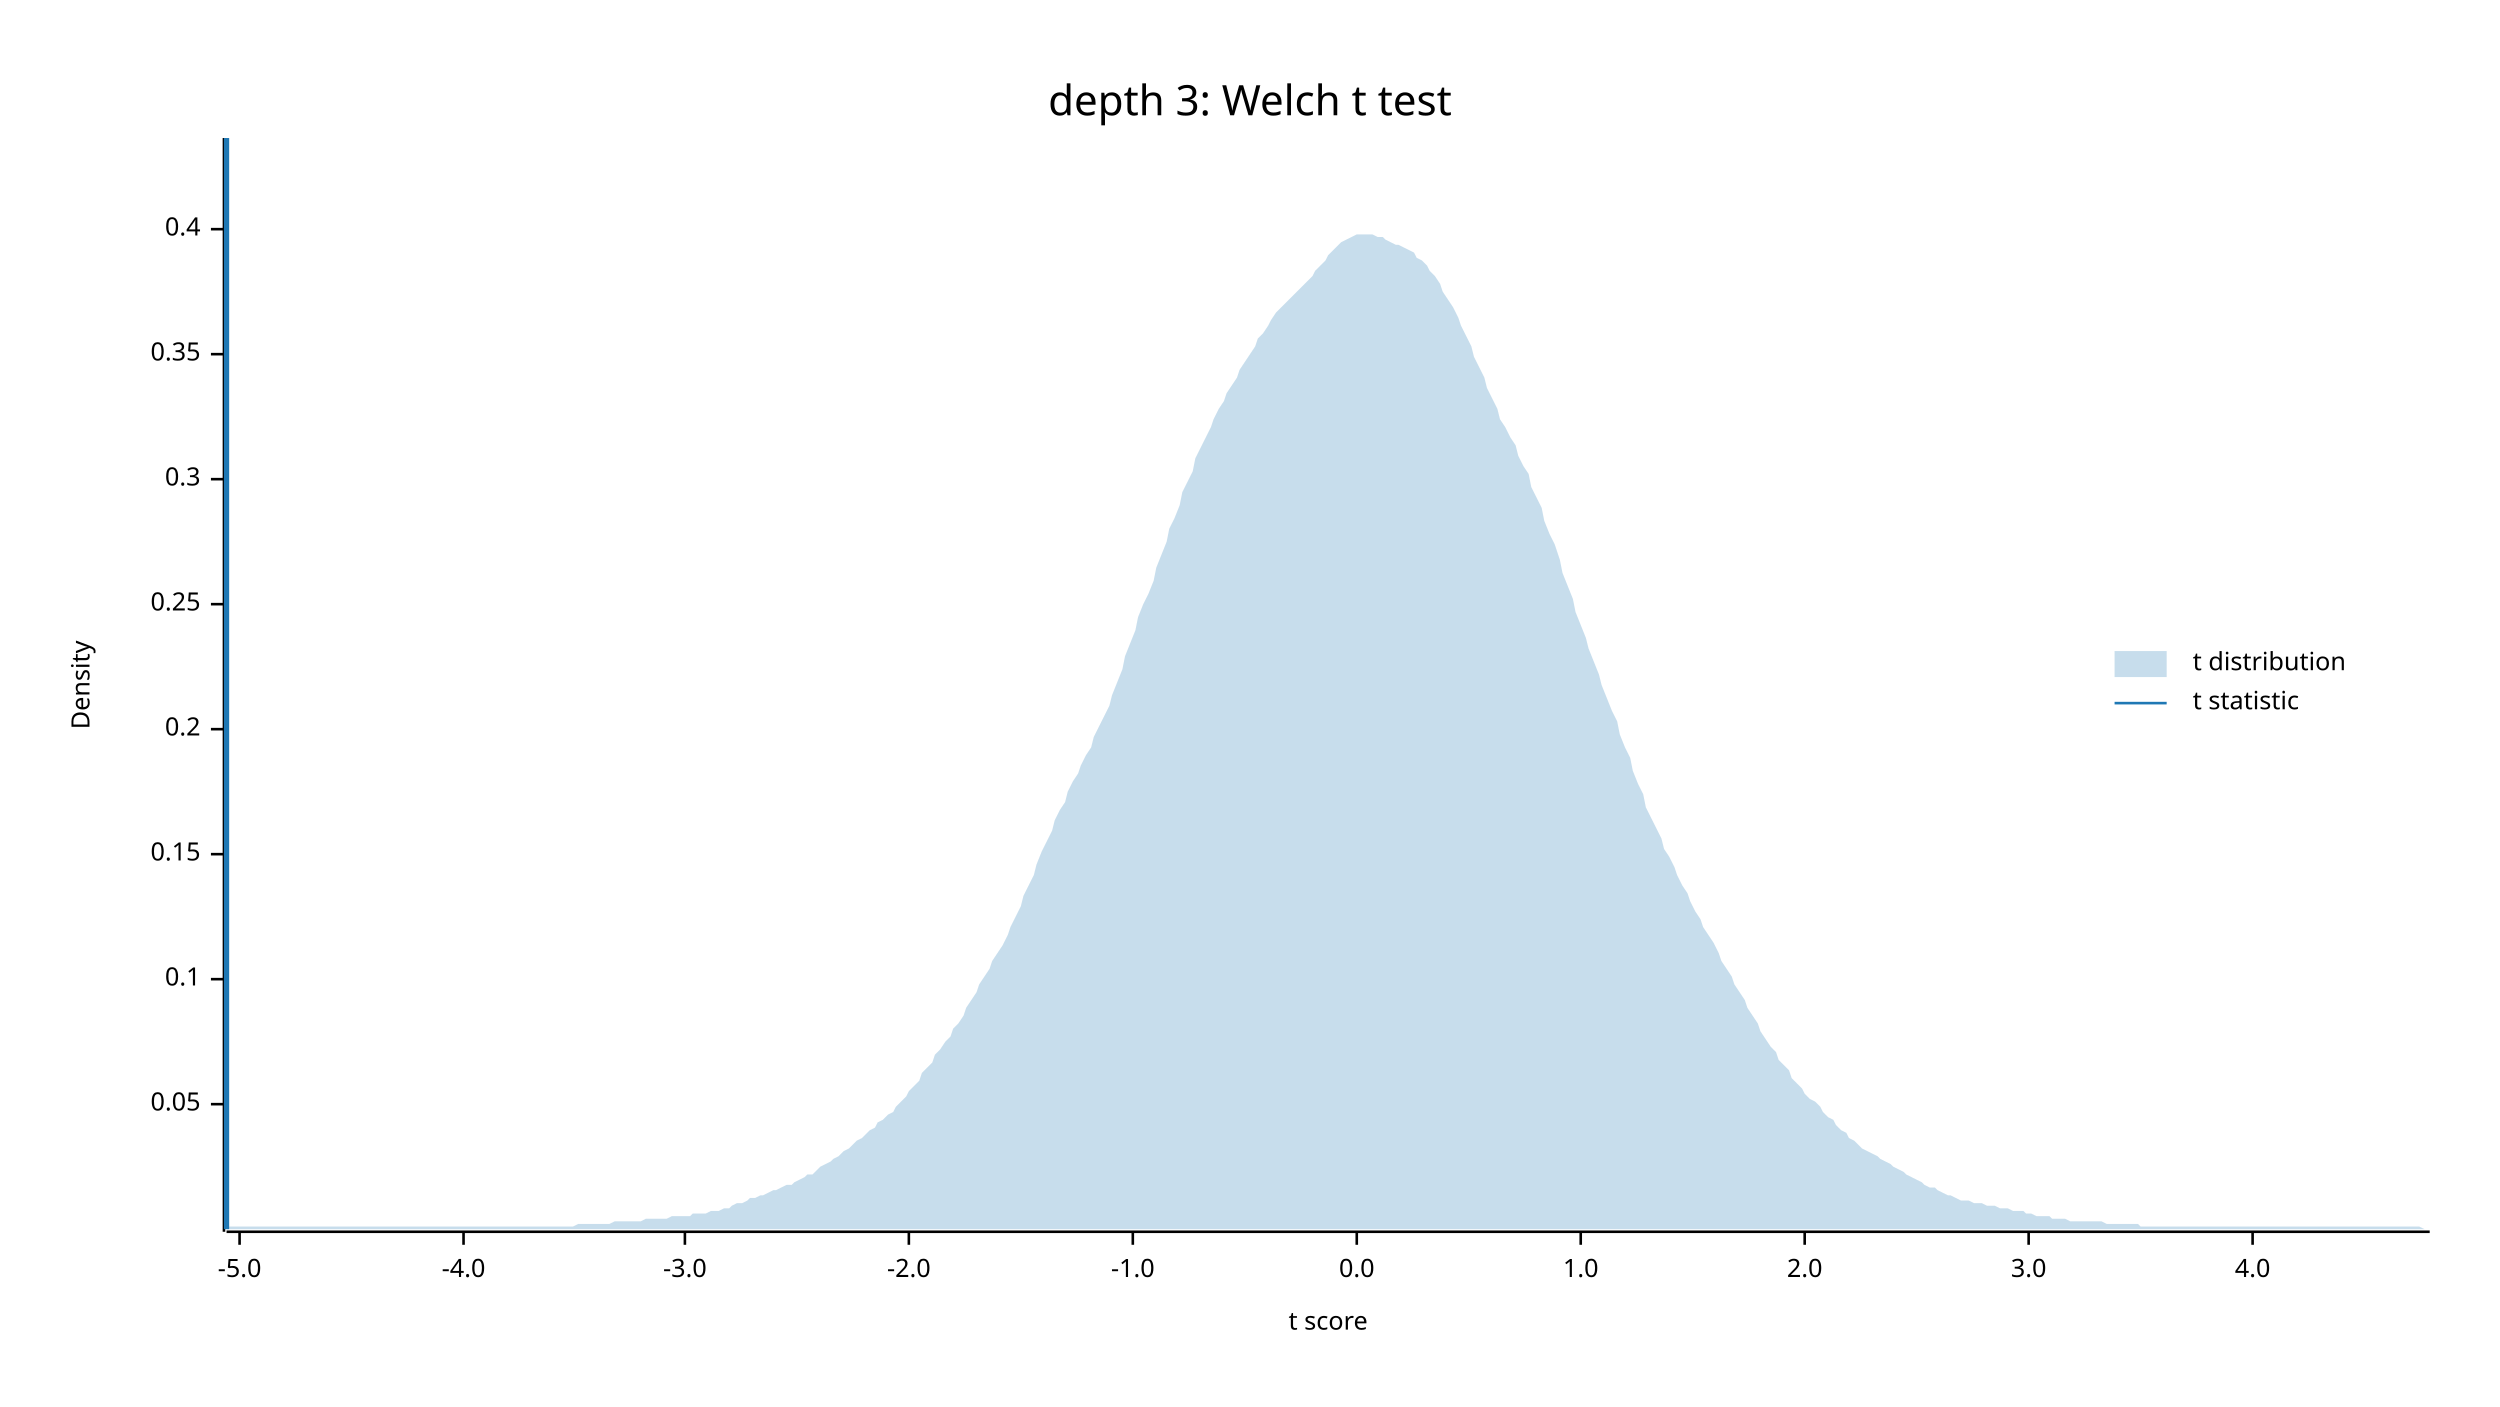
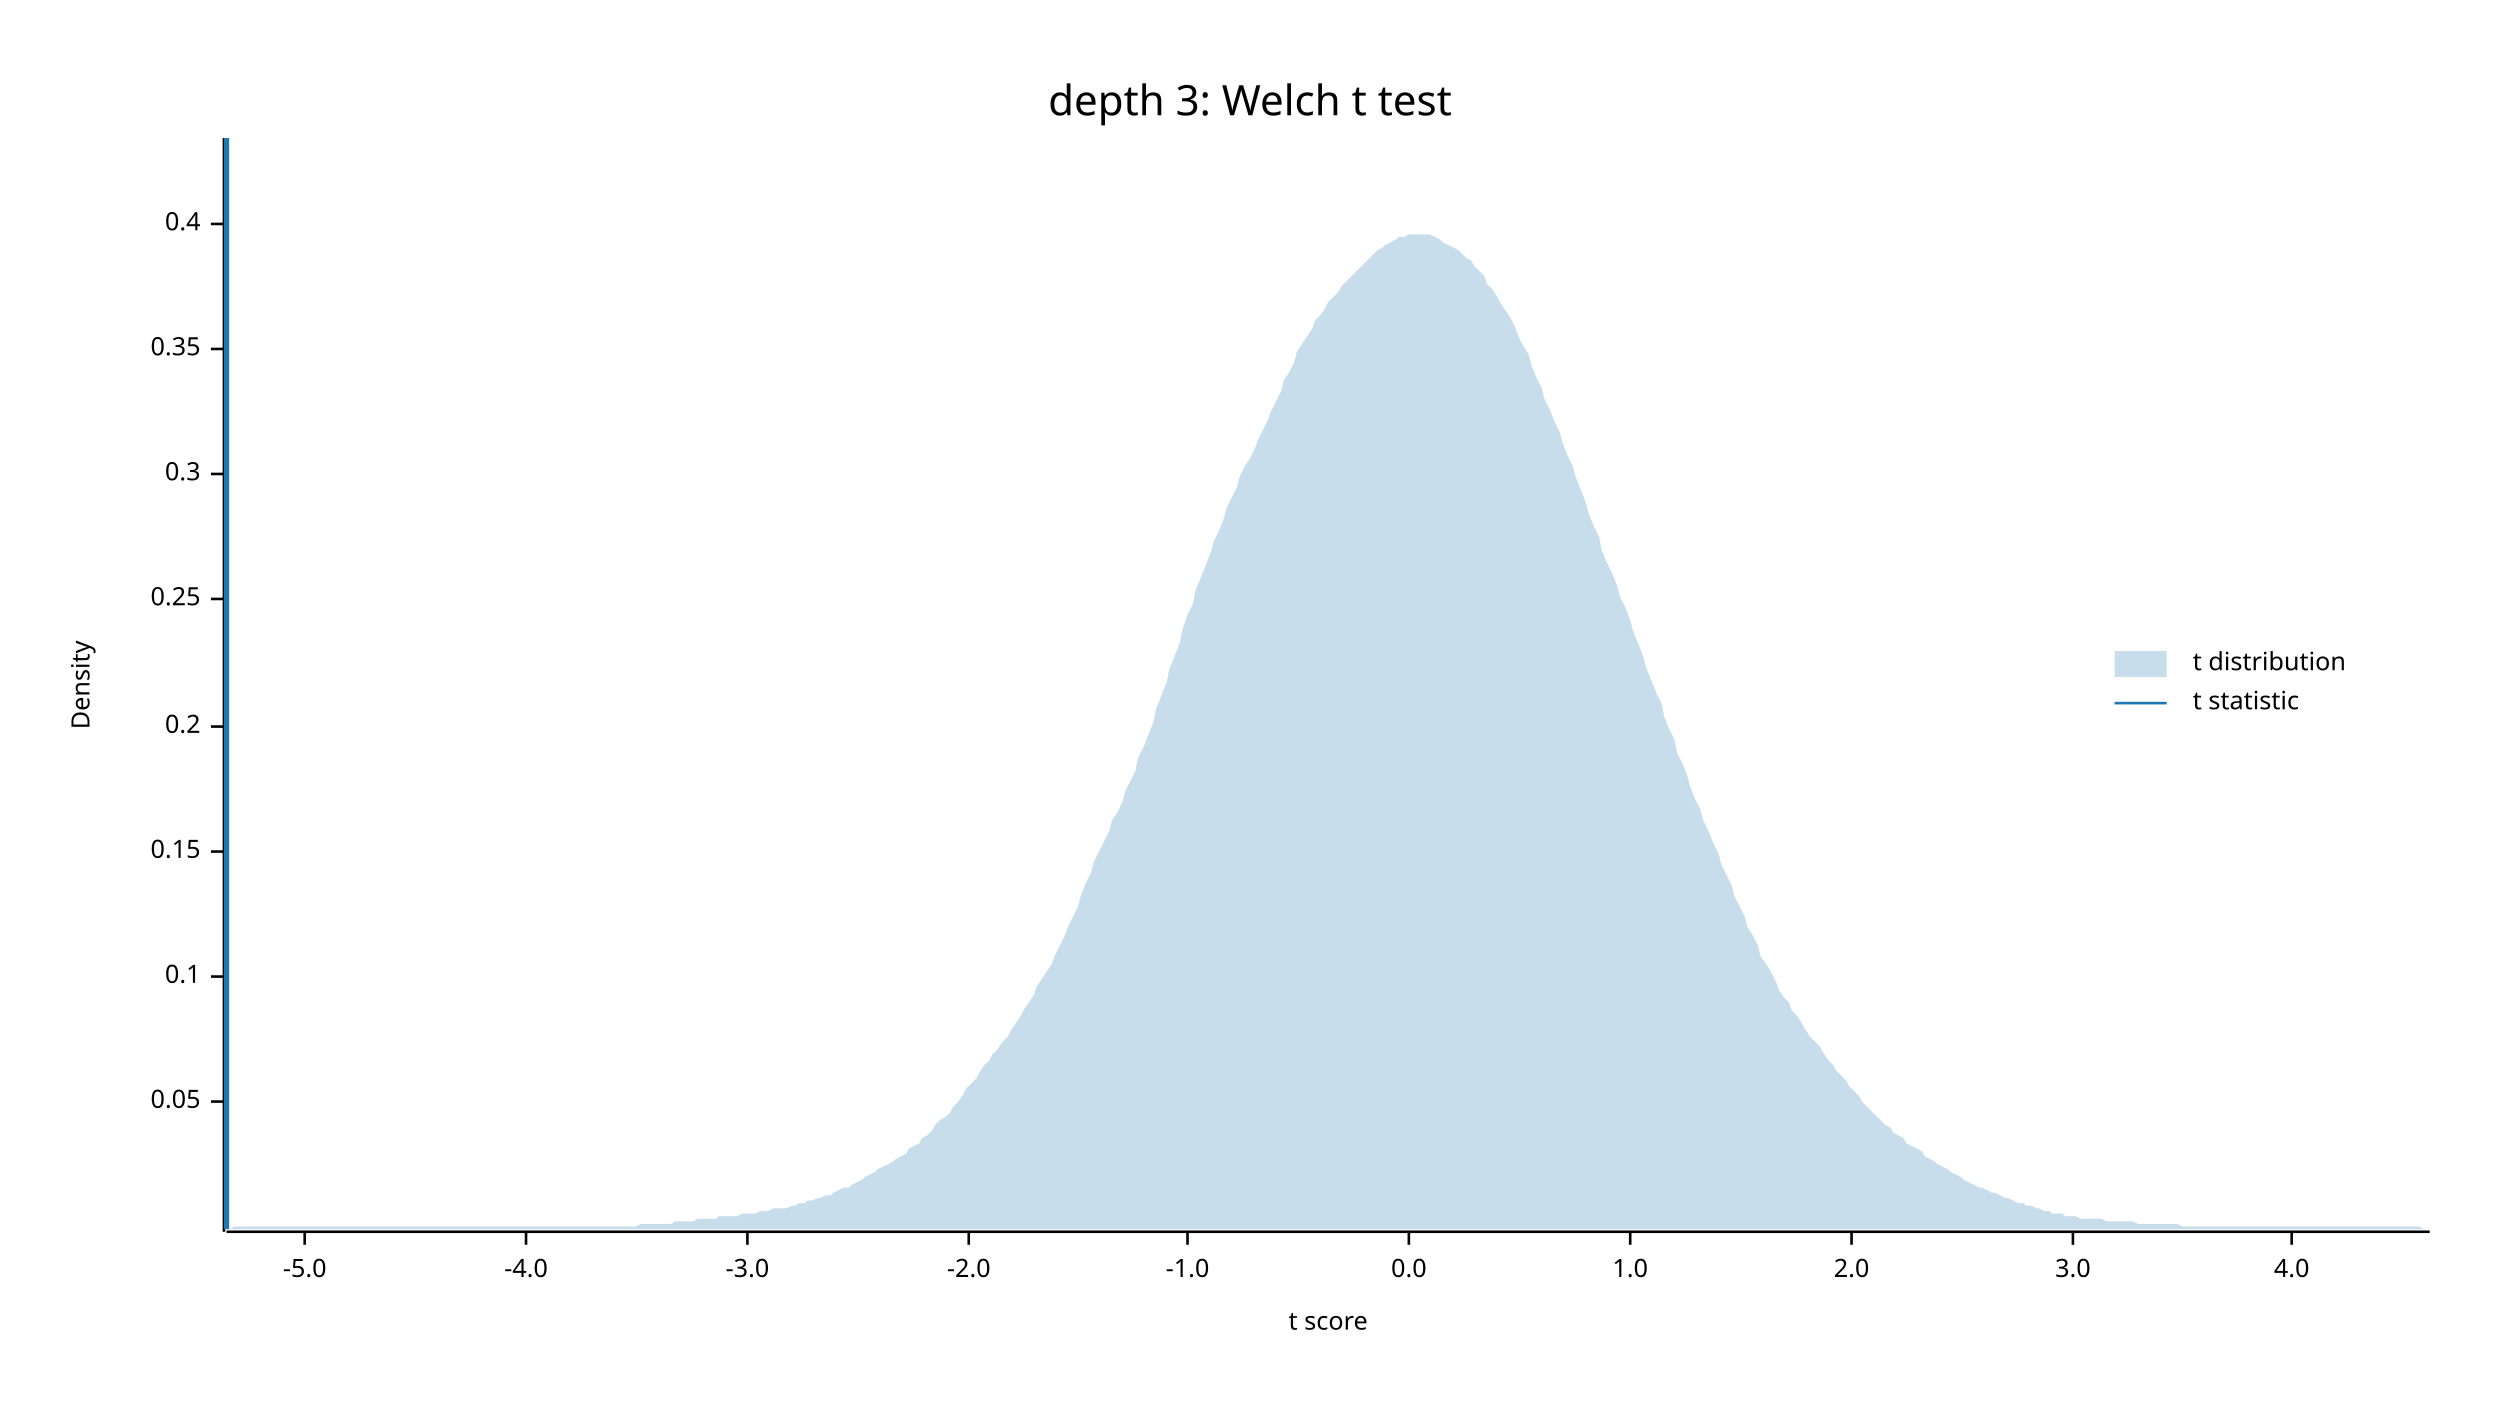
<svg xmlns="http://www.w3.org/2000/svg" width="960" height="540" viewBox="0 0 960 540">
  <text x="480" y="32" dy="0.76em" text-anchor="middle" font-family="sans-serif" font-size="16.129" opacity="1" fill="#000000">
depth 3: Welch t test
</text>
  <text x="27" y="263" dy="0.76em" text-anchor="middle" font-family="sans-serif" font-size="9.677" opacity="1" fill="#000000" transform="rotate(270, 27, 263)">
Density
</text>
  <text x="510" y="513" dy="-0.5ex" text-anchor="middle" font-family="sans-serif" font-size="9.677" opacity="1" fill="#000000">
t score
</text>
  <polyline fill="none" opacity="1" stroke="#000000" stroke-width="1" points="86,53 86,473 " />
-   <text x="77" y="424" dy="0.5ex" text-anchor="end" font-family="sans-serif" font-size="9.677" opacity="1" fill="#000000">
+   <text x="77" y="423" dy="0.5ex" text-anchor="end" font-family="sans-serif" font-size="9.677" opacity="1" fill="#000000">
0.05
</text>
-   <polyline fill="none" opacity="1" stroke="#000000" stroke-width="1" points="81,424 86,424 " />
-   <text x="77" y="376" dy="0.5ex" text-anchor="end" font-family="sans-serif" font-size="9.677" opacity="1" fill="#000000">
+   <polyline fill="none" opacity="1" stroke="#000000" stroke-width="1" points="81,423 86,423 " />
+   <text x="77" y="375" dy="0.5ex" text-anchor="end" font-family="sans-serif" font-size="9.677" opacity="1" fill="#000000">
0.1
</text>
-   <polyline fill="none" opacity="1" stroke="#000000" stroke-width="1" points="81,376 86,376 " />
-   <text x="77" y="328" dy="0.5ex" text-anchor="end" font-family="sans-serif" font-size="9.677" opacity="1" fill="#000000">
+   <polyline fill="none" opacity="1" stroke="#000000" stroke-width="1" points="81,375 86,375 " />
+   <text x="77" y="327" dy="0.5ex" text-anchor="end" font-family="sans-serif" font-size="9.677" opacity="1" fill="#000000">
0.15
</text>
-   <polyline fill="none" opacity="1" stroke="#000000" stroke-width="1" points="81,328 86,328 " />
-   <text x="77" y="280" dy="0.5ex" text-anchor="end" font-family="sans-serif" font-size="9.677" opacity="1" fill="#000000">
+   <polyline fill="none" opacity="1" stroke="#000000" stroke-width="1" points="81,327 86,327 " />
+   <text x="77" y="279" dy="0.5ex" text-anchor="end" font-family="sans-serif" font-size="9.677" opacity="1" fill="#000000">
0.2
</text>
-   <polyline fill="none" opacity="1" stroke="#000000" stroke-width="1" points="81,280 86,280 " />
-   <text x="77" y="232" dy="0.5ex" text-anchor="end" font-family="sans-serif" font-size="9.677" opacity="1" fill="#000000">
+   <polyline fill="none" opacity="1" stroke="#000000" stroke-width="1" points="81,279 86,279 " />
+   <text x="77" y="230" dy="0.5ex" text-anchor="end" font-family="sans-serif" font-size="9.677" opacity="1" fill="#000000">
0.25
</text>
-   <polyline fill="none" opacity="1" stroke="#000000" stroke-width="1" points="81,232 86,232 " />
-   <text x="77" y="184" dy="0.5ex" text-anchor="end" font-family="sans-serif" font-size="9.677" opacity="1" fill="#000000">
+   <polyline fill="none" opacity="1" stroke="#000000" stroke-width="1" points="81,230 86,230 " />
+   <text x="77" y="182" dy="0.5ex" text-anchor="end" font-family="sans-serif" font-size="9.677" opacity="1" fill="#000000">
0.3
</text>
-   <polyline fill="none" opacity="1" stroke="#000000" stroke-width="1" points="81,184 86,184 " />
-   <text x="77" y="136" dy="0.5ex" text-anchor="end" font-family="sans-serif" font-size="9.677" opacity="1" fill="#000000">
+   <polyline fill="none" opacity="1" stroke="#000000" stroke-width="1" points="81,182 86,182 " />
+   <text x="77" y="134" dy="0.5ex" text-anchor="end" font-family="sans-serif" font-size="9.677" opacity="1" fill="#000000">
0.35
</text>
-   <polyline fill="none" opacity="1" stroke="#000000" stroke-width="1" points="81,136 86,136 " />
-   <text x="77" y="88" dy="0.5ex" text-anchor="end" font-family="sans-serif" font-size="9.677" opacity="1" fill="#000000">
+   <polyline fill="none" opacity="1" stroke="#000000" stroke-width="1" points="81,134 86,134 " />
+   <text x="77" y="86" dy="0.5ex" text-anchor="end" font-family="sans-serif" font-size="9.677" opacity="1" fill="#000000">
0.4
</text>
-   <polyline fill="none" opacity="1" stroke="#000000" stroke-width="1" points="81,88 86,88 " />
+   <polyline fill="none" opacity="1" stroke="#000000" stroke-width="1" points="81,86 86,86 " />
  <polyline fill="none" opacity="1" stroke="#000000" stroke-width="1" points="87,473 933,473 " />
-   <text x="92" y="483" dy="0.76em" text-anchor="middle" font-family="sans-serif" font-size="9.677" opacity="1" fill="#000000">
+   <text x="117" y="483" dy="0.76em" text-anchor="middle" font-family="sans-serif" font-size="9.677" opacity="1" fill="#000000">
-5.0
</text>
-   <polyline fill="none" opacity="1" stroke="#000000" stroke-width="1" points="92,473 92,478 " />
-   <text x="178" y="483" dy="0.76em" text-anchor="middle" font-family="sans-serif" font-size="9.677" opacity="1" fill="#000000">
+   <polyline fill="none" opacity="1" stroke="#000000" stroke-width="1" points="117,473 117,478 " />
+   <text x="202" y="483" dy="0.76em" text-anchor="middle" font-family="sans-serif" font-size="9.677" opacity="1" fill="#000000">
-4.0
</text>
-   <polyline fill="none" opacity="1" stroke="#000000" stroke-width="1" points="178,473 178,478 " />
-   <text x="263" y="483" dy="0.76em" text-anchor="middle" font-family="sans-serif" font-size="9.677" opacity="1" fill="#000000">
+   <polyline fill="none" opacity="1" stroke="#000000" stroke-width="1" points="202,473 202,478 " />
+   <text x="287" y="483" dy="0.76em" text-anchor="middle" font-family="sans-serif" font-size="9.677" opacity="1" fill="#000000">
-3.0
</text>
-   <polyline fill="none" opacity="1" stroke="#000000" stroke-width="1" points="263,473 263,478 " />
-   <text x="349" y="483" dy="0.76em" text-anchor="middle" font-family="sans-serif" font-size="9.677" opacity="1" fill="#000000">
+   <polyline fill="none" opacity="1" stroke="#000000" stroke-width="1" points="287,473 287,478 " />
+   <text x="372" y="483" dy="0.76em" text-anchor="middle" font-family="sans-serif" font-size="9.677" opacity="1" fill="#000000">
-2.0
</text>
-   <polyline fill="none" opacity="1" stroke="#000000" stroke-width="1" points="349,473 349,478 " />
-   <text x="435" y="483" dy="0.76em" text-anchor="middle" font-family="sans-serif" font-size="9.677" opacity="1" fill="#000000">
+   <polyline fill="none" opacity="1" stroke="#000000" stroke-width="1" points="372,473 372,478 " />
+   <text x="456" y="483" dy="0.76em" text-anchor="middle" font-family="sans-serif" font-size="9.677" opacity="1" fill="#000000">
-1.0
</text>
-   <polyline fill="none" opacity="1" stroke="#000000" stroke-width="1" points="435,473 435,478 " />
-   <text x="521" y="483" dy="0.76em" text-anchor="middle" font-family="sans-serif" font-size="9.677" opacity="1" fill="#000000">
+   <polyline fill="none" opacity="1" stroke="#000000" stroke-width="1" points="456,473 456,478 " />
+   <text x="541" y="483" dy="0.76em" text-anchor="middle" font-family="sans-serif" font-size="9.677" opacity="1" fill="#000000">
0.0
</text>
-   <polyline fill="none" opacity="1" stroke="#000000" stroke-width="1" points="521,473 521,478 " />
-   <text x="607" y="483" dy="0.76em" text-anchor="middle" font-family="sans-serif" font-size="9.677" opacity="1" fill="#000000">
+   <polyline fill="none" opacity="1" stroke="#000000" stroke-width="1" points="541,473 541,478 " />
+   <text x="626" y="483" dy="0.76em" text-anchor="middle" font-family="sans-serif" font-size="9.677" opacity="1" fill="#000000">
1.0
</text>
-   <polyline fill="none" opacity="1" stroke="#000000" stroke-width="1" points="607,473 607,478 " />
-   <text x="693" y="483" dy="0.76em" text-anchor="middle" font-family="sans-serif" font-size="9.677" opacity="1" fill="#000000">
+   <polyline fill="none" opacity="1" stroke="#000000" stroke-width="1" points="626,473 626,478 " />
+   <text x="711" y="483" dy="0.76em" text-anchor="middle" font-family="sans-serif" font-size="9.677" opacity="1" fill="#000000">
2.0
</text>
-   <polyline fill="none" opacity="1" stroke="#000000" stroke-width="1" points="693,473 693,478 " />
-   <text x="779" y="483" dy="0.76em" text-anchor="middle" font-family="sans-serif" font-size="9.677" opacity="1" fill="#000000">
+   <polyline fill="none" opacity="1" stroke="#000000" stroke-width="1" points="711,473 711,478 " />
+   <text x="796" y="483" dy="0.76em" text-anchor="middle" font-family="sans-serif" font-size="9.677" opacity="1" fill="#000000">
3.0
</text>
-   <polyline fill="none" opacity="1" stroke="#000000" stroke-width="1" points="779,473 779,478 " />
-   <text x="865" y="483" dy="0.76em" text-anchor="middle" font-family="sans-serif" font-size="9.677" opacity="1" fill="#000000">
+   <polyline fill="none" opacity="1" stroke="#000000" stroke-width="1" points="796,473 796,478 " />
+   <text x="880" y="483" dy="0.76em" text-anchor="middle" font-family="sans-serif" font-size="9.677" opacity="1" fill="#000000">
4.0
</text>
-   <polyline fill="none" opacity="1" stroke="#000000" stroke-width="1" points="865,473 865,478 " />
-   <polygon opacity="0.25" fill="#1F78B4" points="87,472 88,471 90,471 92,471 93,471 95,471 97,471 98,471 100,471 102,471 103,471 105,471 107,471 109,471 110,471 112,471 114,471 115,471 117,471 119,471 120,471 122,471 124,471 125,471 127,471 129,471 131,471 132,471 134,471 136,471 137,471 139,471 141,471 142,471 144,471 146,471 148,471 149,471 151,471 153,471 154,471 156,471 158,471 159,471 161,471 163,471 164,471 166,471 168,471 170,471 171,471 173,471 175,471 176,471 178,471 180,471 181,471 183,471 185,471 187,471 188,471 190,471 192,471 193,471 195,471 197,471 198,471 200,471 202,471 203,471 205,471 207,471 209,471 210,471 212,471 214,471 215,471 217,471 219,471 220,471 222,470 224,470 226,470 227,470 229,470 231,470 232,470 234,470 236,469 237,469 239,469 241,469 242,469 244,469 246,469 248,468 249,468 251,468 253,468 254,468 256,468 258,467 259,467 261,467 263,467 265,467 266,466 268,466 270,466 271,466 273,465 275,465 276,465 278,464 280,464 281,463 283,462 285,462 287,461 288,460 290,460 292,459 293,459 295,458 297,457 298,457 300,456 302,455 304,455 305,454 307,453 309,452 310,451 312,451 314,449 315,448 317,447 319,446 320,445 322,444 324,442 326,441 327,440 329,438 331,437 332,436 334,434 336,433 337,431 339,430 341,428 343,427 344,425 346,423 348,421 349,419 351,417 353,415 354,412 356,410 358,408 359,405 361,403 363,400 365,398 366,395 368,393 370,390 371,387 373,384 375,381 376,378 378,375 380,372 381,369 383,366 385,363 387,359 388,356 390,352 392,348 393,344 395,340 397,336 398,332 400,327 402,323 404,319 405,315 407,311 409,308 410,304 412,300 414,297 415,294 417,290 419,287 420,283 422,279 424,275 426,271 427,267 429,262 431,257 432,252 434,247 436,242 437,237 439,232 441,228 443,223 444,218 446,213 448,208 449,203 451,199 453,194 454,189 456,185 458,181 459,176 461,172 463,168 465,164 466,161 468,157 470,154 471,151 473,148 475,145 476,142 478,139 480,136 482,133 483,130 485,128 487,125 488,123 490,120 492,118 493,117 495,115 497,113 498,112 500,110 502,108 504,106 505,104 507,102 509,100 510,98 512,96 514,94 515,93 517,92 519,91 521,90 522,90 524,90 526,90 527,90 529,91 531,91 532,92 534,93 536,94 537,94 539,95 541,96 543,97 544,99 546,100 548,102 549,104 551,106 553,109 554,112 556,115 558,118 560,122 561,125 563,129 565,133 566,137 568,141 570,145 571,149 573,153 575,157 576,161 578,164 580,168 582,171 583,175 585,179 587,182 588,187 590,191 592,195 593,200 595,205 597,209 599,215 600,220 602,225 604,230 605,235 607,240 609,245 610,249 612,254 614,259 615,263 617,268 619,273 621,277 622,282 624,287 626,291 627,296 629,301 631,305 632,310 634,314 636,318 638,322 639,326 641,329 643,333 644,336 646,340 648,343 649,346 651,350 653,353 654,356 656,359 658,362 660,366 661,369 663,372 665,375 666,378 668,381 670,384 671,387 673,390 675,393 676,396 678,399 680,402 682,404 683,407 685,409 687,411 688,414 690,416 692,418 693,420 695,422 697,423 699,425 700,427 702,429 704,430 705,432 707,434 709,435 710,437 712,438 714,440 715,441 717,442 719,443 721,444 722,445 724,446 726,447 727,448 729,449 731,450 732,451 734,452 736,453 738,454 739,455 741,456 743,456 744,457 746,458 748,459 749,459 751,460 753,461 754,461 756,461 758,462 760,462 761,462 763,463 765,463 766,463 768,464 770,464 771,464 773,465 775,465 777,465 778,466 780,466 782,467 783,467 785,467 787,467 788,468 790,468 792,468 793,468 795,469 797,469 799,469 800,469 802,469 804,469 805,469 807,469 809,470 810,470 812,470 814,470 816,470 817,470 819,470 821,470 822,471 824,471 826,471 827,471 829,471 831,471 832,471 834,471 836,471 838,471 839,471 841,471 843,471 844,471 846,471 848,471 849,471 851,471 853,471 855,471 856,471 858,471 860,471 861,471 863,471 865,471 866,471 868,471 870,471 871,471 873,471 875,471 877,471 878,471 880,471 882,471 883,471 885,471 887,471 888,471 890,471 892,471 894,471 895,471 897,471 899,471 900,471 902,471 904,471 905,471 907,471 909,471 910,471 912,471 914,471 916,471 917,471 919,471 921,471 922,471 924,471 926,471 927,471 929,471 931,472 933,472 933,472 87,472 " />
+   <polyline fill="none" opacity="1" stroke="#000000" stroke-width="1" points="880,473 880,478 " />
+   <polygon opacity="0.25" fill="#1F78B4" points="87,472 88,472 90,471 92,471 93,471 95,471 97,471 98,471 100,471 102,471 103,471 105,471 107,471 109,471 110,471 112,471 114,471 115,471 117,471 119,471 120,471 122,471 124,471 125,471 127,471 129,471 131,471 132,471 134,471 136,471 137,471 139,471 141,471 142,471 144,471 146,471 148,471 149,471 151,471 153,471 154,471 156,471 158,471 159,471 161,471 163,471 164,471 166,471 168,471 170,471 171,471 173,471 175,471 176,471 178,471 180,471 181,471 183,471 185,471 187,471 188,471 190,471 192,471 193,471 195,471 197,471 198,471 200,471 202,471 203,471 205,471 207,471 209,471 210,471 212,471 214,471 215,471 217,471 219,471 220,471 222,471 224,471 226,471 227,471 229,471 231,471 232,471 234,471 236,471 237,471 239,471 241,471 242,471 244,471 246,470 248,470 249,470 251,470 253,470 254,470 256,470 258,470 259,469 261,469 263,469 265,469 266,469 268,468 270,468 271,468 273,468 275,468 276,467 278,467 280,467 281,467 283,467 285,466 287,466 288,466 290,466 292,465 293,465 295,465 297,464 298,464 300,464 302,464 304,463 305,463 307,462 309,462 310,461 312,461 314,460 315,460 317,459 319,459 320,458 322,457 324,456 326,456 327,455 329,454 331,453 332,452 334,451 336,450 337,449 339,448 341,447 343,446 344,445 346,444 348,443 349,441 351,440 353,439 354,437 356,436 358,434 359,432 361,430 363,429 365,427 366,425 368,423 370,420 371,418 373,416 375,414 376,412 378,409 380,407 381,405 383,403 385,400 387,398 388,396 390,393 392,390 393,388 395,385 397,382 398,379 400,376 402,373 404,370 405,367 407,363 409,359 410,356 412,352 414,348 415,344 417,339 419,335 420,331 422,327 424,323 426,319 427,315 429,312 431,308 432,304 434,300 436,296 437,291 439,287 441,282 443,277 444,272 446,267 448,262 449,257 451,252 453,247 454,242 456,236 458,232 459,227 461,222 463,217 465,212 466,208 468,204 470,199 471,195 473,191 475,187 476,183 478,179 480,176 482,172 483,169 485,165 487,161 488,158 490,154 492,150 493,146 495,143 497,139 498,135 500,132 502,129 504,126 505,123 507,121 509,118 510,116 512,114 514,112 515,110 517,108 519,106 521,104 522,103 524,101 526,99 527,98 529,96 531,95 532,94 534,93 536,92 537,91 539,91 541,90 543,90 544,90 546,90 548,90 549,90 551,91 553,92 554,93 556,94 558,95 560,96 561,97 563,99 565,100 566,102 568,104 570,106 571,109 573,111 575,114 576,116 578,119 580,122 582,126 583,129 585,133 587,136 588,140 590,145 592,149 593,153 595,157 597,162 599,166 600,170 602,175 604,179 605,183 607,188 609,193 610,197 612,202 614,206 615,211 617,216 619,220 621,225 622,229 624,233 626,238 627,242 629,247 631,252 632,256 634,261 636,266 638,270 639,275 641,280 643,284 644,289 646,293 648,298 649,302 651,307 653,311 654,315 656,319 658,324 660,328 661,332 663,336 665,340 666,344 668,348 670,352 671,356 673,359 675,363 676,367 678,370 680,373 682,377 683,380 685,383 687,385 688,388 690,390 692,393 693,395 695,398 697,400 699,402 700,404 702,407 704,409 705,411 707,413 709,415 710,417 712,419 714,421 715,423 717,425 719,427 721,429 722,430 724,432 726,433 727,435 729,436 731,437 732,439 734,440 736,441 738,442 739,444 741,445 743,446 744,447 746,448 748,449 749,450 751,451 753,452 754,453 756,454 758,455 760,456 761,456 763,457 765,458 766,458 768,459 770,460 771,460 773,461 775,462 777,462 778,463 780,463 782,464 783,464 785,465 787,465 788,466 790,466 792,466 793,467 795,467 797,467 799,468 800,468 802,468 804,468 805,468 807,468 809,469 810,469 812,469 814,469 816,469 817,469 819,469 821,470 822,470 824,470 826,470 827,470 829,470 831,470 832,470 834,470 836,470 838,471 839,471 841,471 843,471 844,471 846,471 848,471 849,471 851,471 853,471 855,471 856,471 858,471 860,471 861,471 863,471 865,471 866,471 868,471 870,471 871,471 873,471 875,471 877,471 878,471 880,471 882,471 883,471 885,471 887,471 888,471 890,471 892,471 894,471 895,471 897,471 899,471 900,471 902,471 904,471 905,471 907,471 909,471 910,471 912,471 914,471 916,471 917,471 919,471 921,471 922,471 924,471 926,471 927,471 929,471 931,472 933,472 933,472 87,472 " />
  <polyline fill="none" opacity="1" stroke="#1F78B4" stroke-width="2" points="87,472 87,53 " />
  <text x="842" y="250" dy="0.76em" text-anchor="start" font-family="sans-serif" font-size="9.677" opacity="1" fill="#000000">
t distribution
</text>
  <text x="842" y="265" dy="0.76em" text-anchor="start" font-family="sans-serif" font-size="9.677" opacity="1" fill="#000000">
t statistic
</text>
  <rect x="812" y="250" width="20" height="10" opacity="0.25" fill="#1F78B4" stroke="none" />
  <polyline fill="none" opacity="1" stroke="#1F78B4" stroke-width="1" points="812,270 832,270 " />
</svg>
